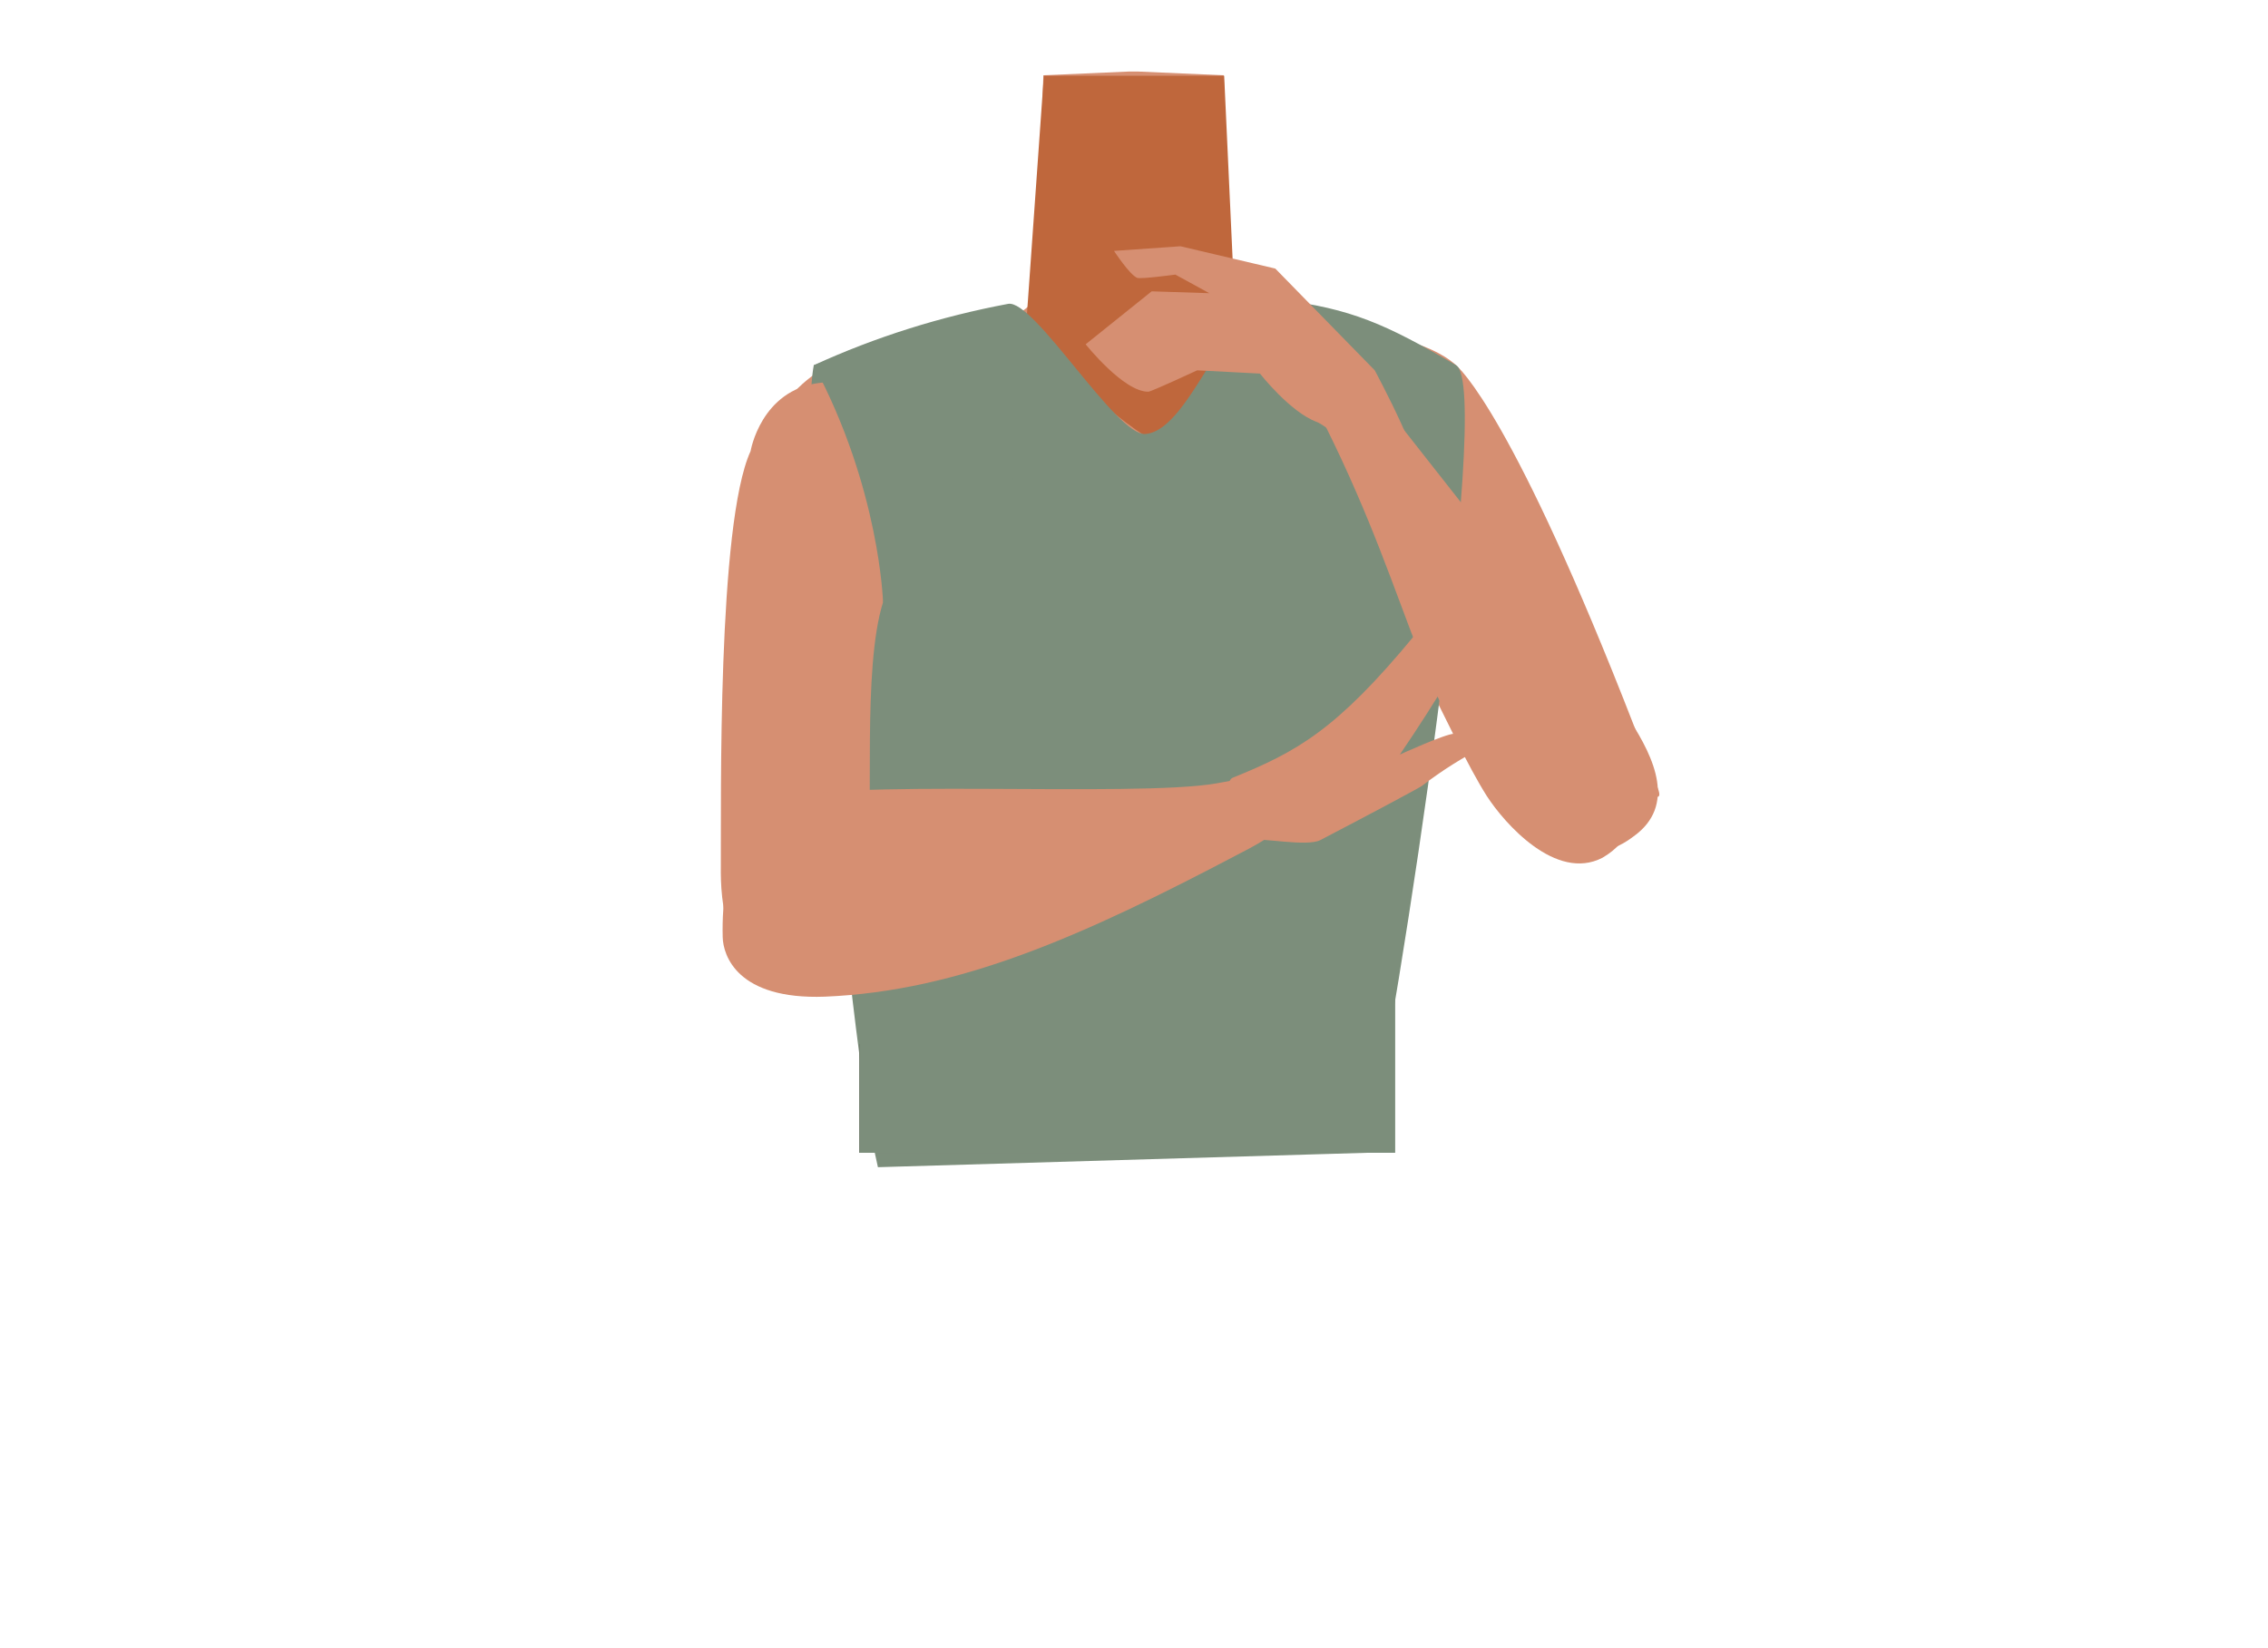
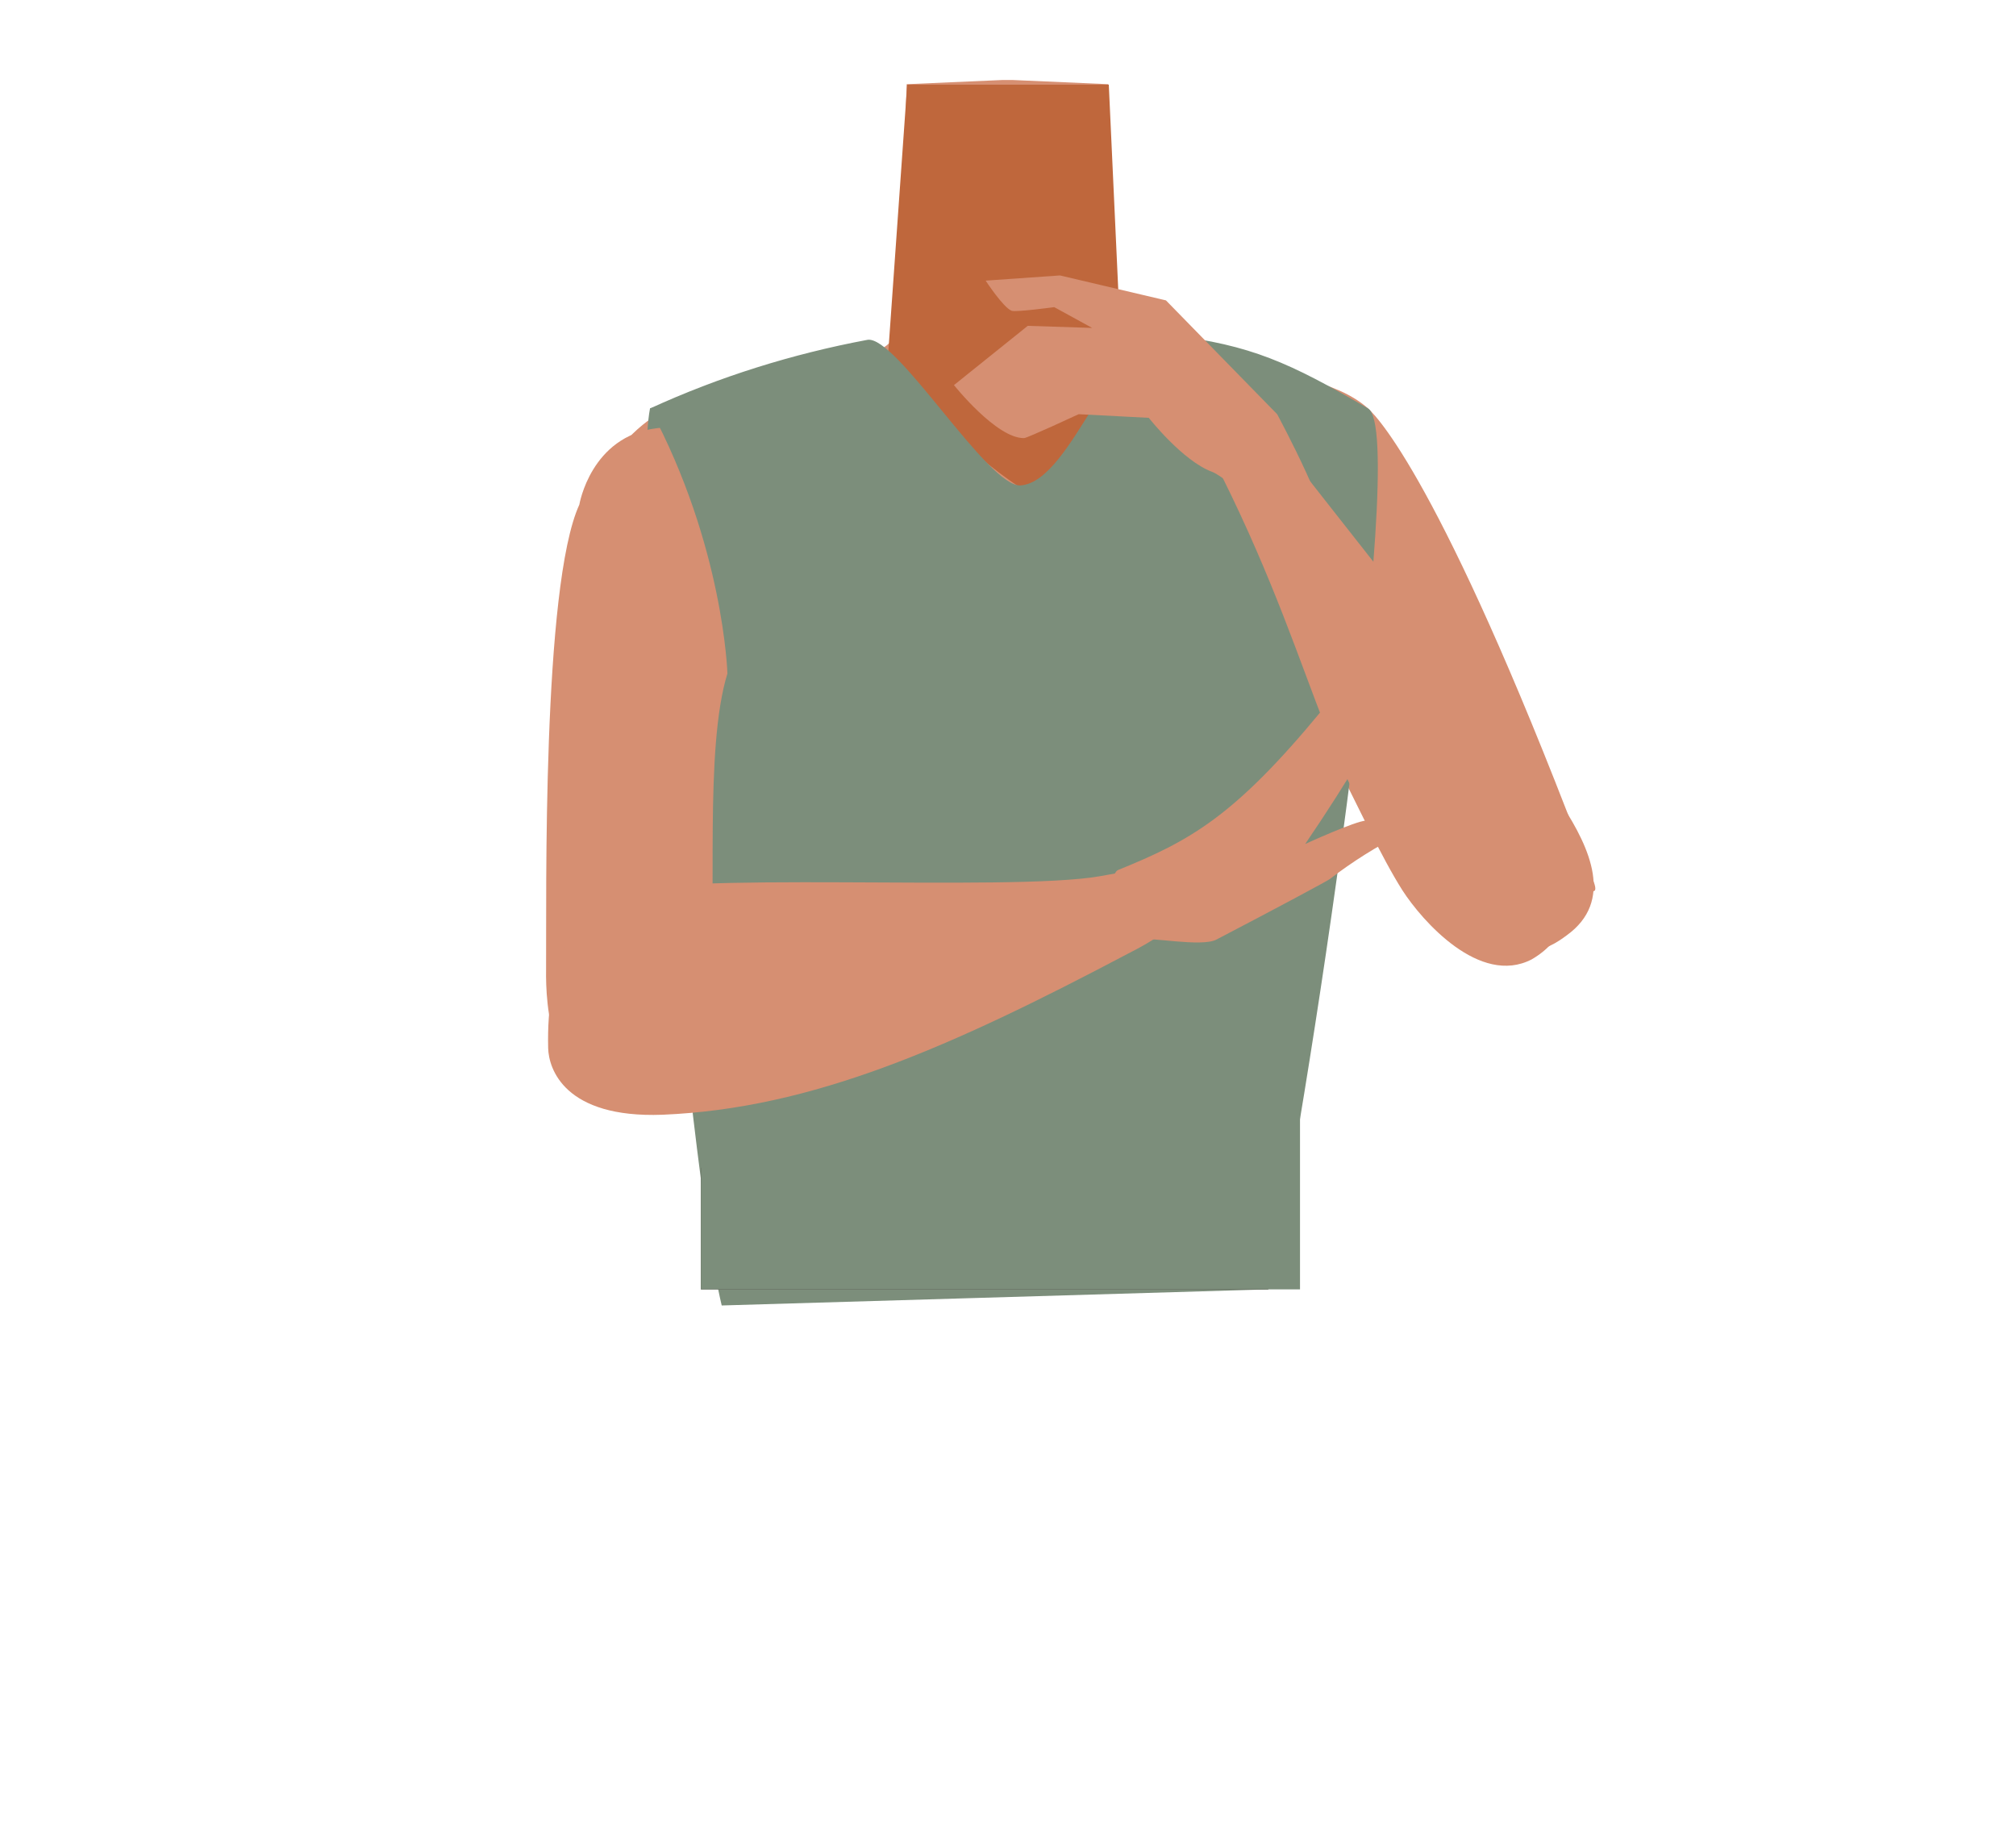
- <svg xmlns="http://www.w3.org/2000/svg" version="1.1" id="Calque_1" x="0px" y="0px" viewBox="0 0 488 354.5" style="enable-background:new 0 0 488 354.5;" xml:space="preserve">
+ <svg xmlns="http://www.w3.org/2000/svg" version="1.1" id="Calque_1" x="0px" y="0px" viewBox="0 0 388 354.5" style="enable-background:new 0 0 388 354.5;" xml:space="preserve">
  <style type="text/css">
	.st0{fill:#D68F72;}
	.st1{fill:#BF673C;}
	.st2{fill:#7C8E7B;}
	.st3{fill:#423632;}
</style>
  <g id="Calque_10">
-     <path class="st0" d="M271,87.2c0,19.8,12.9,25.2,19.5,32.2c10.5,11.1,21.4,39.3,29.4,51.9c3.8,5.9,14.9,18.5,24.9,13.3l0,0   c12.6-7.3,5.6-23.3,2.5-29.4c-6.2-12.2-26.6-65.7-40.1-76.7c0,0-13.1-11.9-25.3-7.7C274.1,73.6,271,79,271,87.2L271,87.2z" />
-     <path class="st0" d="M244,166.5c-5.5-3.6-8-0.6-13.7,2.5c-9.8,5.3-15.8,23.7-26.7,26.2c-3.9,0.9-1-16.3-2-22.6   c-1.5-9.3-9.2-26.3-20.1-35.6c-9.2-7.9-14.1-3.6-18.1-16.2c-7-22,6.1-38.6,16-42.5c15.2-5.9,37.1-5.1,43.5-14.2l0.9-27.7l0.7-20.2   l18.3-0.8h2.2l18.3,0.8l0.7,20.2l0.9,27.7c6.4,9.1,36,3.7,48.3,14.4c2.6,2.3,15.8,17.3,43.5,91.1c4.7,12.4-41-40.5-50.3-32.6   c-10.9,9.3-6.9,27.5-8.4,36.9c-1,6.3-9.9,22.2-13.7,21.3c-10.8-2.5-16.9-20.9-26.7-26.2C252,165.9,249.5,163,244,166.5" />
-     <path class="st1" d="M220.8,70c0,0,36.7,44.4,46.1,22.2l-3.5-75.9h-38.8L220.8,70z" />
-     <path class="st2" d="M294.1,248.1c6.5-28,27.4-164.6,19.2-169.5c-15.2-8.9-22.6-12.2-38-14.1c-11.1-1.3-18.7,28-28.8,28.9   c-6.3,0.6-24-29.1-29.6-28c-14.4,2.7-28.5,7.1-41.8,13.2c-3.7,19.2,7.2,144.8,13.8,172.6" />
-     <path class="st0" d="M193.3,92.2c8.6,17.8-0.5,28.2-3.3,37.4c-4.5,14.5-1.9,44.6-3.4,59.4c-0.7,7-5.2,23.1-16.4,22.8l0,0   c-14.4-1.1-15.2-18.6-15.1-25.3c0.1-13.7-0.8-73.7,6.4-89.4c0,0,2.2-13.2,14.9-14.7C184.5,81.3,189.7,84.9,193.3,92.2L193.3,92.2z" />
-     <path class="st0" d="M155.5,201.7c-0.4-16.5,5.2-25.9,12.4-29.4c10.3-4.9,76.1-0.6,93.8-3.7c10-1.8,15.3-3,16.9,2.9   c1.5,5.3-7.8,10.1-11.5,12c-34.1,18-60.7,29.8-89.6,31C158.6,215.2,155.6,205.6,155.5,201.7z" />
-     <path class="st0" d="M306,169.1c4.3-3.3,8.9-6.2,13.7-8.6c0,0-4.2-2.7-6.8-2.6c-2.1,0.1-11.7,4.5-11.7,4.5l0,0   c16.3-23.9,25.2-43.3,26.1-46.2c0.7-2-1.6-8.1-1.6-8.1s-16.3,22.6-21.3,28.6c-16.9,20.5-25.4,25.1-39.2,30.7   c-2.4,1-1.1,15,4.1,13.4c1.8-0.6,11.9,1.5,14.8,0C295.6,174.8,305.7,169.4,306,169.1z" />
-     <rect x="184.9" y="224.7" class="st3" width="109.2" height="23.4" />
-     <path class="st0" d="M239.7,54l14.3-1l20.4,4.8l21.4,21.9c0,0,12.2,22.6,8.9,23.7c-5,1.8-17.9-11.3-21.4-12.6   c-5.7-2.1-12.2-10.4-12.2-10.4l-13.5-0.7c0,0-9.9,4.6-10.5,4.6c-5.3,0.1-13.5-10.2-13.5-10.2l14.2-11.4l12.4,0.4l-7.3-4   c0,0-7.4,1-8.2,0.7C243.1,59.2,239.7,54,239.7,54z" />
-     <path class="st0" d="M351.5,180c9.2-6.6,4.5-16.8-0.8-25c-3.8-5.9-45.8-58.7-57-73.2c-6.4-8.2-9.5-12.7-14.6-9.3   c-4.6,3.1,4.3,15.5,6.1,19.2c19.7,39.6,20.1,62.3,41.1,83C340.1,188.2,348.4,182.3,351.5,180z" />
-     <path class="st2" d="M190,129.6c0,0-0.7-24.5-14.9-51l24.3-8.6l27.4,48.9L190,129.6z" />
-     <polygon class="st2" points="184.9,248.1 184.9,217.4 300.2,211 300.2,248.1  " />
+     <path class="st0" d="M221,87.2c0,19.8,12.9,25.2,19.5,32.2c10.5,11.1,21.4,39.3,29.4,51.9c3.8,5.9,14.9,18.5,24.9,13.3l0,0   c12.6-7.3,5.6-23.3,2.5-29.4c-6.2-12.2-26.6-65.7-40.1-76.7c0,0-13.1-11.9-25.3-7.7C224.1,73.6,221,79,221,87.2L221,87.2z" />
+     <path class="st0" d="M194,166.5c-5.5-3.6-8-0.6-13.7,2.5c-9.8,5.3-15.8,23.7-26.7,26.2c-3.9,0.9-1-16.3-2-22.6   c-1.5-9.3-9.2-26.3-20.1-35.6c-9.2-7.9-14.1-3.6-18.1-16.2c-7-22,6.1-38.6,16-42.5c15.2-5.9,37.1-5.1,43.5-14.2l0.9-27.7l0.7-20.2   l18.3-0.8h2.2l18.3,0.8l0.7,20.2l0.9,27.7c6.4,9.1,36,3.7,48.3,14.4c2.6,2.3,15.8,17.3,43.5,91.1c4.7,12.4-41-40.5-50.3-32.6   c-10.9,9.3-6.9,27.5-8.4,36.9c-1,6.3-9.9,22.2-13.7,21.3c-10.8-2.5-16.9-20.9-26.7-26.2C202,165.9,199.5,163,194,166.5" />
+     <path class="st1" d="M170.8,70c0,0,36.7,44.4,46.1,22.2l-3.5-75.9h-38.8L170.8,70z" />
+     <path class="st2" d="M244.1,248.1c6.5-28,27.4-164.6,19.2-169.5c-15.2-8.9-22.6-12.2-38-14.1c-11.1-1.3-18.7,28-28.8,28.9   c-6.3,0.6-24-29.1-29.6-28c-14.4,2.7-28.5,7.1-41.8,13.2c-3.7,19.2,7.2,144.8,13.8,172.6" />
+     <path class="st0" d="M143.3,92.2c8.6,17.8-0.5,28.2-3.3,37.4c-4.5,14.5-1.9,44.6-3.4,59.4c-0.7,7-5.2,23.1-16.4,22.8l0,0   c-14.4-1.1-15.2-18.6-15.1-25.3c0.1-13.7-0.8-73.7,6.4-89.4c0,0,2.2-13.2,14.9-14.7C134.5,81.3,139.7,84.9,143.3,92.2L143.3,92.2z" />
+     <path class="st0" d="M105.5,201.7c-0.4-16.5,5.2-25.9,12.4-29.4c10.3-4.9,76.1-0.6,93.8-3.7c10-1.8,15.3-3,16.9,2.9   c1.5,5.3-7.8,10.1-11.5,12c-34.1,18-60.7,29.8-89.6,31C108.6,215.2,105.6,205.6,105.5,201.7z" />
+     <path class="st0" d="M256,169.1c4.3-3.3,8.9-6.2,13.7-8.6c0,0-4.2-2.7-6.8-2.6c-2.1,0.1-11.7,4.5-11.7,4.5l0,0   c16.3-23.9,25.2-43.3,26.1-46.2c0.7-2-1.6-8.1-1.6-8.1s-16.3,22.6-21.3,28.6c-16.9,20.5-25.4,25.1-39.2,30.7   c-2.4,1-1.1,15,4.1,13.4c1.8-0.6,11.9,1.5,14.8,0C245.6,174.8,255.7,169.4,256,169.1z" />
+     <rect x="134.9" y="224.7" class="st3" width="109.2" height="23.4" />
+     <path class="st0" d="M189.7,54l14.3-1l20.4,4.8l21.4,21.9c0,0,12.2,22.6,8.9,23.7c-5,1.8-17.9-11.3-21.4-12.6   c-5.7-2.1-12.2-10.4-12.2-10.4l-13.5-0.7c0,0-9.9,4.6-10.5,4.6c-5.3,0.1-13.5-10.2-13.5-10.2l14.2-11.4l12.4,0.4l-7.3-4   c0,0-7.4,1-8.2,0.7C193.1,59.2,189.7,54,189.7,54z" />
+     <path class="st0" d="M301.5,180c9.2-6.6,4.5-16.8-0.8-25c-3.8-5.9-45.8-58.7-57-73.2c-6.4-8.2-9.5-12.7-14.6-9.3   c-4.6,3.1,4.3,15.5,6.1,19.2c19.7,39.6,20.1,62.3,41.1,83C290.1,188.2,298.4,182.3,301.5,180z" />
+     <path class="st2" d="M140,129.6c0,0-0.7-24.5-14.9-51l24.3-8.6l27.4,48.9L140,129.6z" />
+     <polygon class="st2" points="134.9,248.1 134.9,217.4 250.2,211 250.2,248.1  " />
  </g>
</svg>
